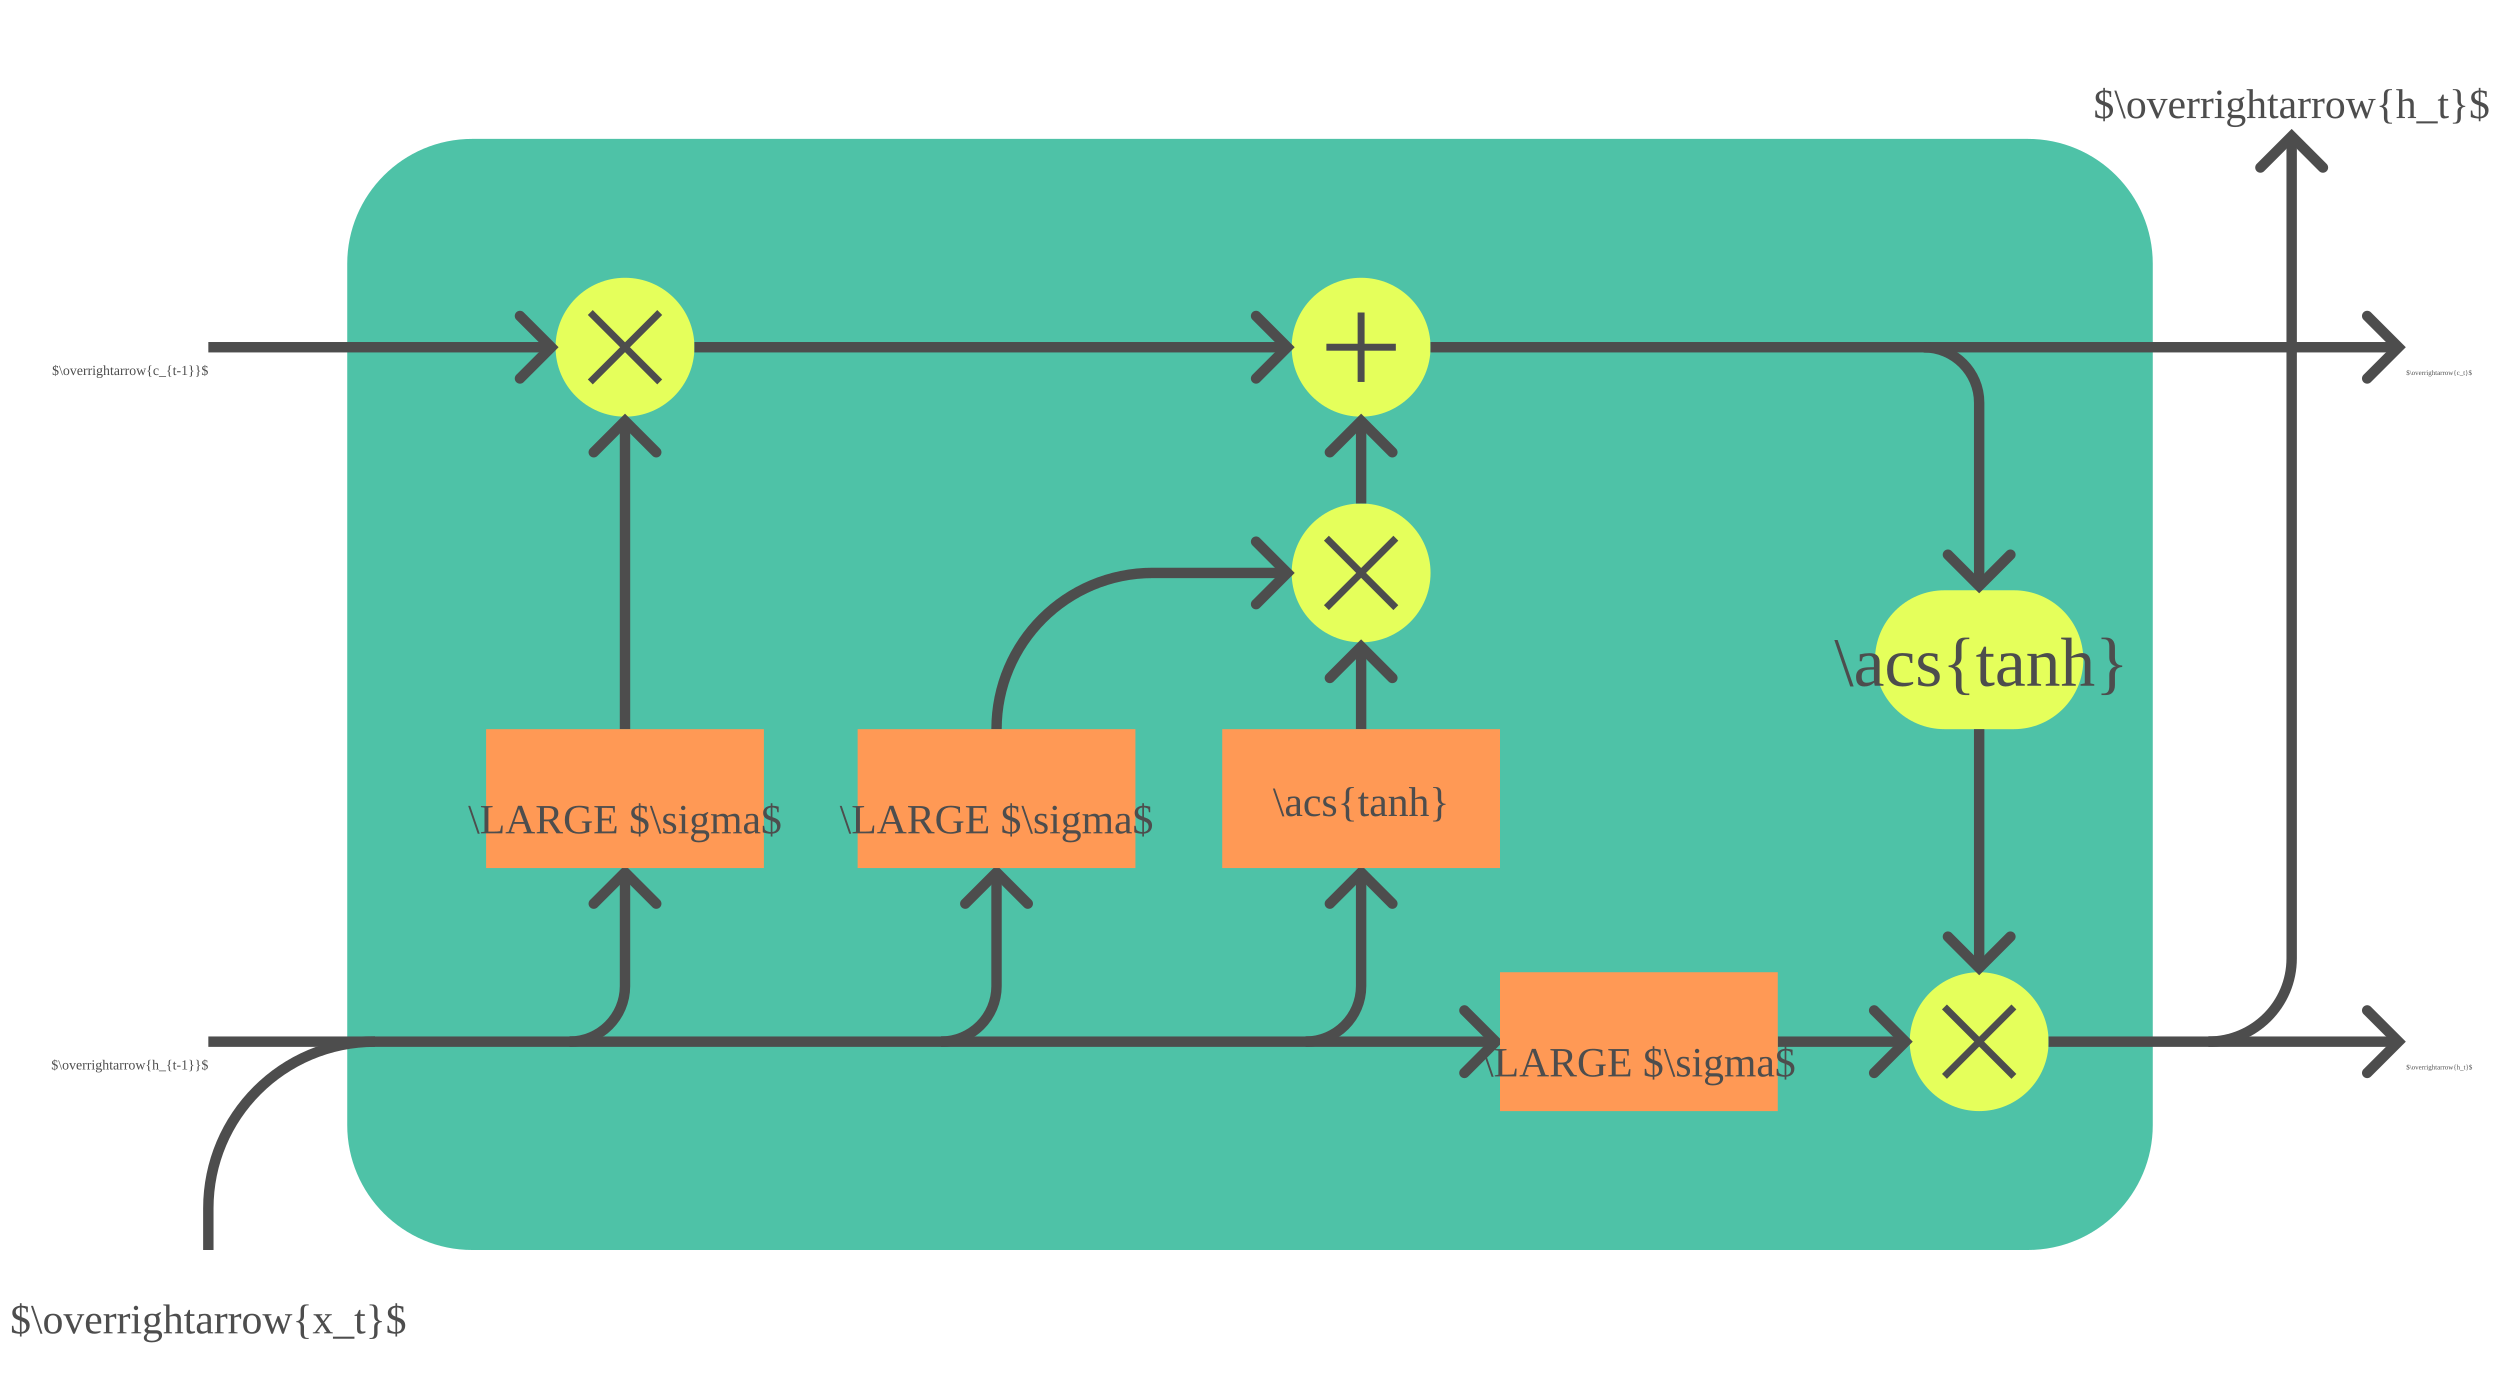
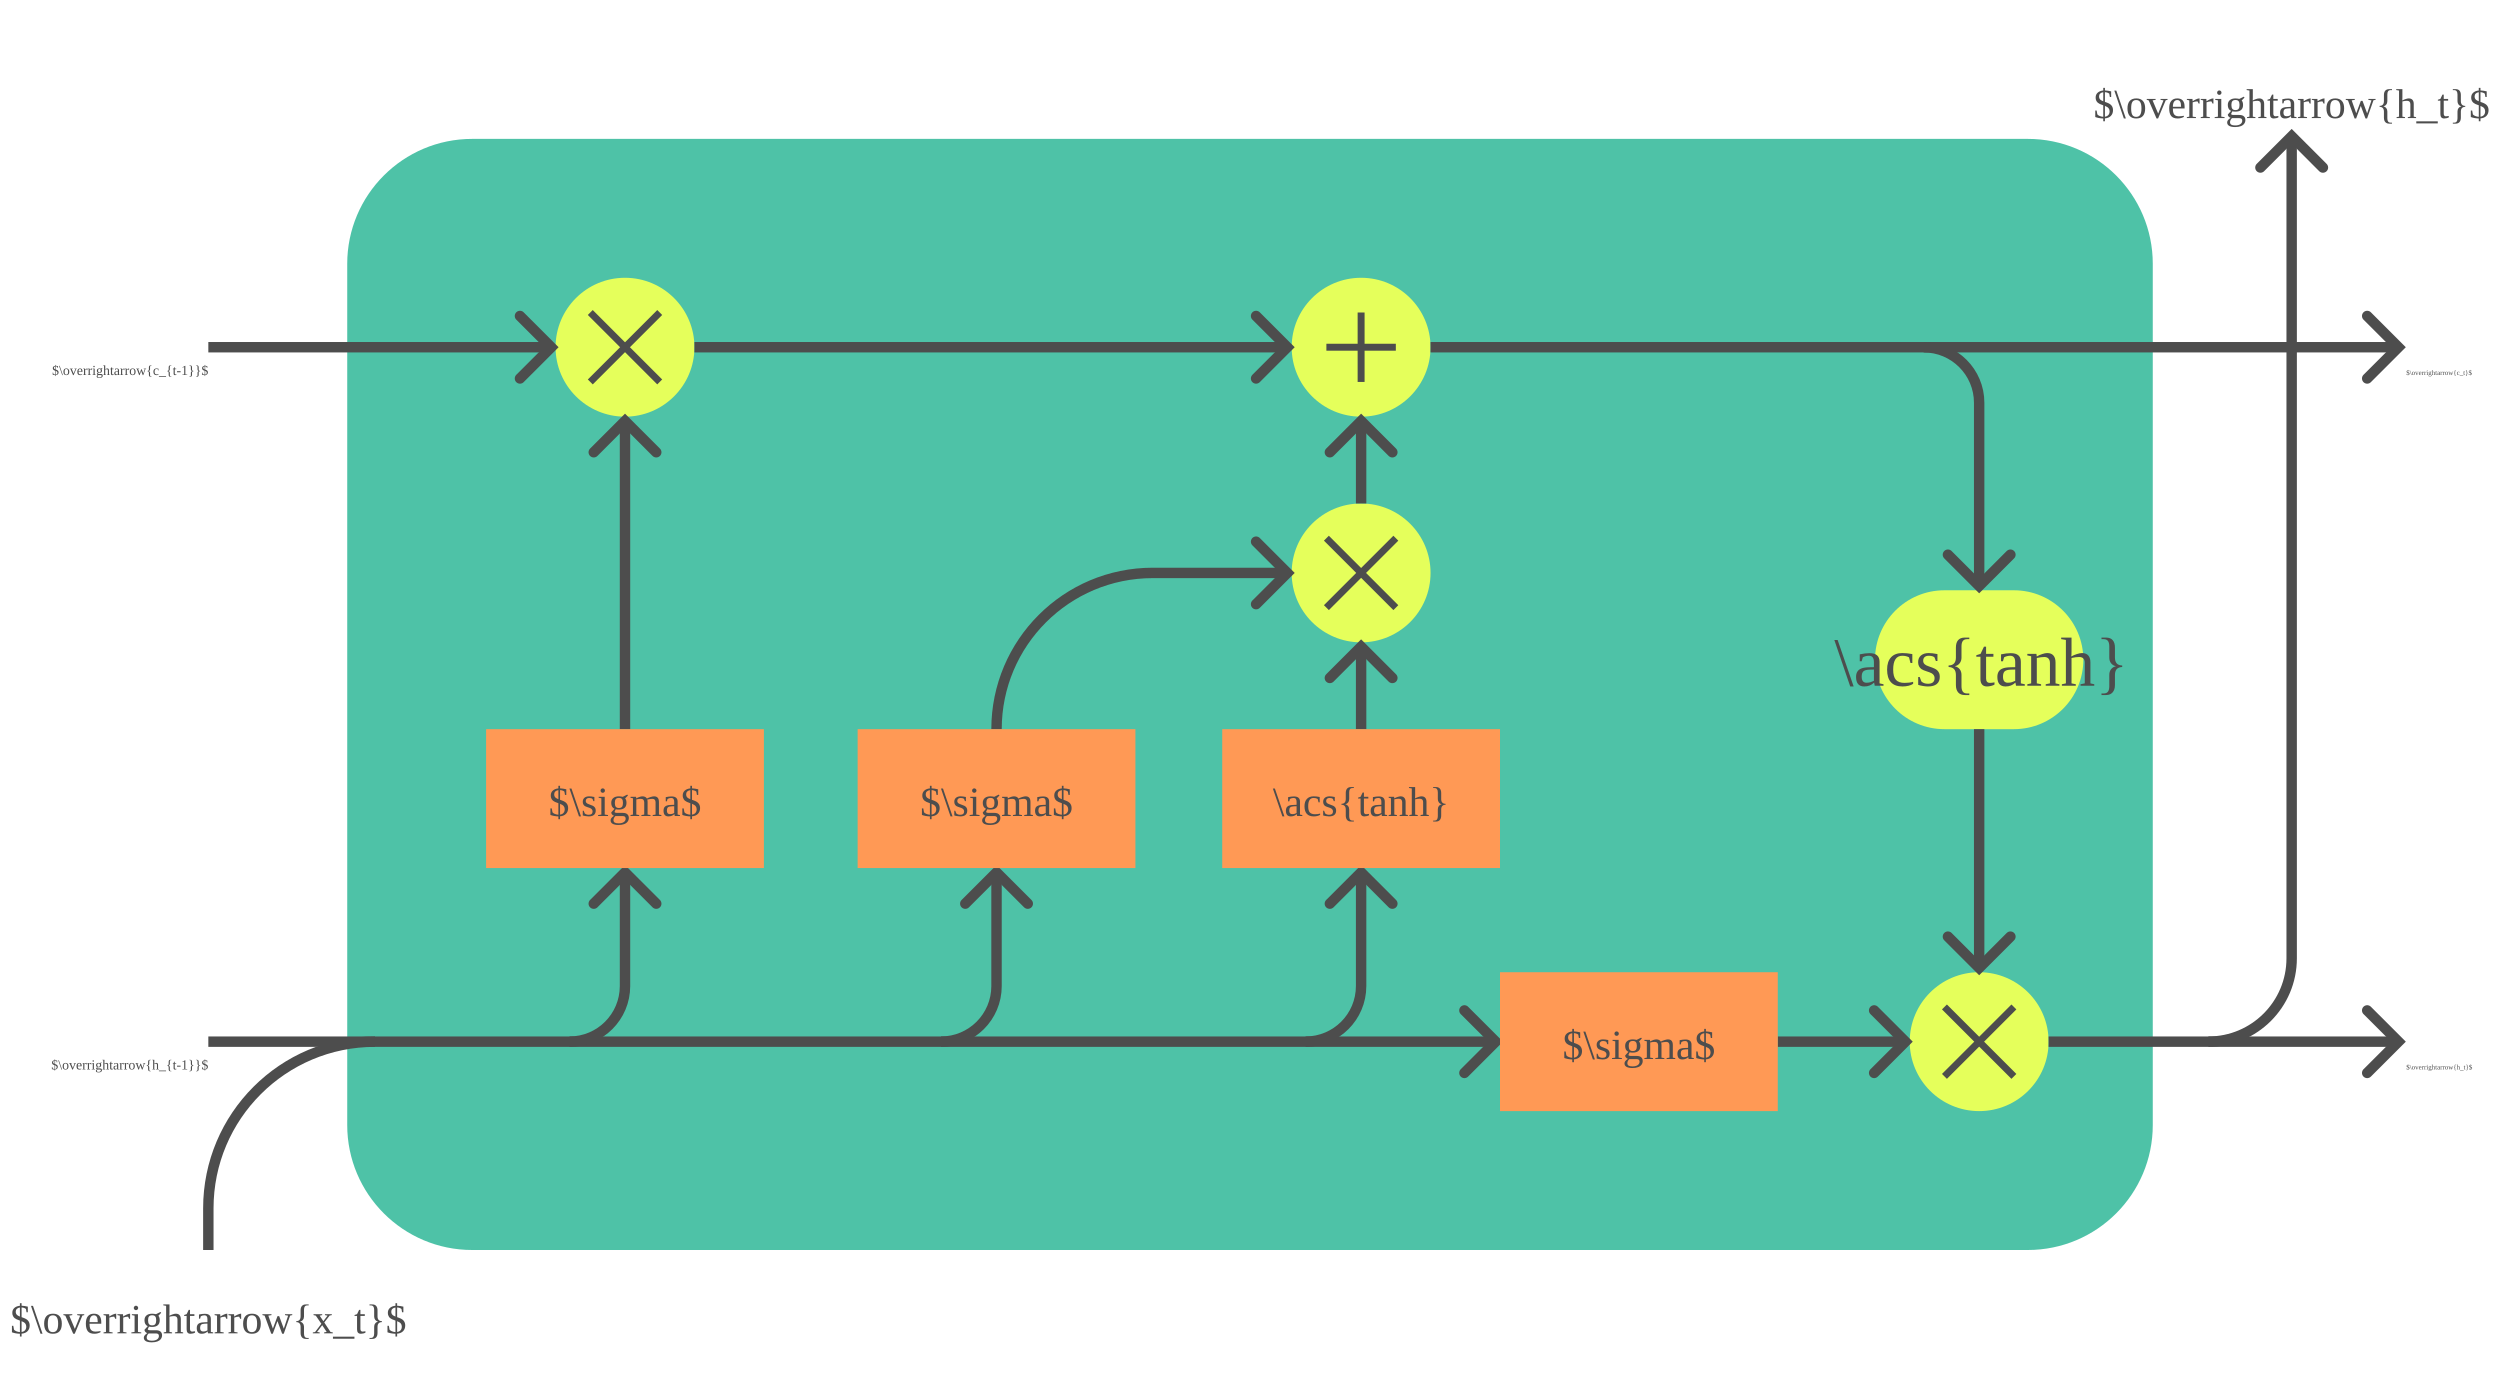
<svg xmlns="http://www.w3.org/2000/svg" width="720" height="400" viewBox="0 0 720 400" version="1.1" id="svg8" xml:space="preserve">
  <defs id="defs2">
    <marker style="overflow:visible" id="arrow" refX="0" refY="0" orient="auto-start-reverse" markerWidth="4.207" markerHeight="7" viewBox="0 0 4.207 7" preserveAspectRatio="xMidYMid">
      <path style="fill:none;stroke:context-stroke;stroke-width:1;stroke-linecap:round" d="M 3,-3 0,0 3,3" id="arrow3" transform="rotate(180,0.125,0)" />
    </marker>
  </defs>
  <g id="cell">
    <rect id="background" width="520" height="320" x="100" y="40" ry="36" fill="#4ec2a7" rx="36" />
    <g id="pointwise">
      <circle id="mult1" cx="180" cy="100" r="20" stroke="none" fill="#e5ff5b" />
      <circle id="mult2" cx="392" cy="165" r="20" stroke="none" fill="#e5ff5b" />
      <circle id="mult3" cx="570" cy="300" r="20" stroke="none" fill="#e5ff5b" />
      <circle id="add" cx="392" cy="100" r="20" stroke="none" fill="#e5ff5b" />
      <rect y="170" x="540" height="40" width="60" id="tanh2" ry="20" fill="#e5ff5b" rx="20" />
      <text x="570.65" y="197.5" id="textTanhPointwise" fill="#4d4d4d" stroke="none" font-size="20px" text-anchor="middle">\acs{tanh}</text>
      <g id="plusSign">
        <line x1="392" x2="392" y1="110" y2="90" stroke-width="2" stroke="#4d4d4d" id="plus1" />
        <line x1="402" x2="382" y1="100" y2="100" stroke-width="2" stroke="#4d4d4d" id="plus2" />
      </g>
      <g id="multSign1">
        <line x1="170" x2="190" y1="110" y2="90" stroke-width="2" stroke="#4d4d4d" id="line1773" />
        <line x1="190" x2="170" y1="110" y2="90" stroke-width="2" stroke="#4d4d4d" id="line1771" />
      </g>
      <g id="multSign3">
        <line x1="560" x2="580" y1="310" y2="290" stroke-width="2" stroke="#4d4d4d" id="mult2-9" />
        <line x1="580" x2="560" y1="310" y2="290" stroke-width="2" stroke="#4d4d4d" id="mult1-3" />
      </g>
      <g id="multSign2">
        <line x1="402" x2="382" y1="175" y2="155" stroke-width="2" stroke="#4d4d4d" id="mult2-0" />
        <line x1="402" x2="382" y1="155" y2="175" stroke-width="2" stroke="#4d4d4d" id="mult1-6" />
      </g>
    </g>
    <g id="paths">
      <line x1="392" x2="392" y1="210" y2="187" stroke-width="3" stroke="#4d4d4d" marker-end="url(#arrow)" id="line1963" />
      <line x1="392" x2="392" y1="145" y2="122" stroke-width="3" stroke="#4d4d4d" marker-end="url(#arrow)" id="line2540" />
      <line x1="570" x2="570" y1="210" y2="278" stroke-width="3" stroke="#4d4d4d" marker-end="url(#arrow)" id="line2545" />
      <line x1="180" x2="180" y1="210" y2="122" stroke-width="3" stroke="#4d4d4d" marker-end="url(#arrow)" id="line2541" />
      <line x1="60" x2="430" y1="300" y2="300" stroke-width="3" stroke="#4d4d4d" id="line25415" marker-end="url(#arrow)" />
      <line x1="590" x2="690" y1="300" y2="300" stroke-width="3" stroke="#4d4d4d" id="line25411" marker-end="url(#arrow)" />
      <line x1="412" x2="690" y1="100" y2="100" stroke-width="3" stroke="#4d4d4d" id="line25419" marker-end="url(#arrow)" />
      <line x1="200" x2="370" y1="100" y2="100" stroke-width="3" stroke="#4d4d4d" id="line254153" marker-end="url(#arrow)" />
      <line x2="548" y1="300" y2="300" stroke-width="3" stroke="#4d4d4d" id="line1103" marker-end="url(#arrow)" x1="512" />
      <line x1="60" x2="158" y1="100" y2="100" stroke-width="3" stroke="#4d4d4d" id="line25416" marker-end="url(#arrow)" />
      <path id="path1" d="m 636,300 a 24,24 0 0 0 24,-24 v -236" fill="none" stroke="#4d4d4d" stroke-width="3" marker-end="url(#arrow)" />
      <path d="m 60,360 v -12 a 48,48 0 0 1 48,-48" id="path2" fill="none" stroke="#4d4d4d" stroke-width="3" />
      <path id="path3" d="m 287,210 a 45,45 0 0 1 45,-45 h 38" fill="none" stroke="#4d4d4d" stroke-width="3" marker-end="url(#arrow)" />
      <path id="path4" d="m 376,300 a 16,16 0 0 0 16,-16 v -32" stroke="#4d4d4d" fill="none" stroke-width="3" marker-end="url(#arrow)" />
      <path id="path5" d="m 271,300 a 16,16 0 0 0 16,-16 v -32" stroke="#4d4d4d" fill="none" stroke-width="3" marker-end="url(#arrow)" />
      <path id="path6" d="m 164,300 a 16,16 0 0 0 16,-16 v -32" stroke="#4d4d4d" fill="none" stroke-width="3" marker-end="url(#arrow)" />
      <path id="path7" d="m 554,100 a 16,16 0 0 1 16,16 v 52" stroke="#4d4d4d" fill="none" stroke-width="3" marker-end="url(#arrow)" />
    </g>
  </g>
  <g id="calque" style="display:inline">
    <text id="text1982" y="34" x="660" font-size="12" fill="#4d4d4d" text-anchor="middle">$\overrightarrow{h_t}$</text>
    <text id="text1988" y="108" x="693" font-size="2" fill="#4d4d4d" text-anchor="begin">$\overrightarrow{c_t}$</text>
    <g id="NN">
      <rect id="tanhNN" width="80" height="40" x="352" y="210" fill="#ff9955" stroke="none" />
      <text x="392" y="235" id="textTanh" fill="#4d4d4d" stroke="none" font-size="12" text-anchor="middle">\acs{tanh}</text>
      <rect id="sigmoid3" width="80" height="40" x="432" y="280" fill="#ff9955" stroke="none" />
-       <text x="472" y="310" id="textSig3" fill="#4d4d4d" stroke="none" font-size="12" text-anchor="middle">\LARGE $\sigma$</text>
+       <text x="472" y="305" id="textSig3" fill="#4d4d4d" stroke="none" font-size="12" text-anchor="middle">$\sigma$</text>
      <rect id="sigmoid2" width="80" height="40" x="247" y="210" fill="#ff9955" stroke="none" />
-       <text x="287" y="240" id="textSig2" fill="#4d4d4d" stroke="none" font-size="12" text-anchor="middle">\LARGE $\sigma$</text>
+       <text x="287" y="235" id="textSig2" fill="#4d4d4d" stroke="none" font-size="12" text-anchor="middle">$\sigma$</text>
      <rect id="sigmoid1" width="80" height="40" x="140" y="210" fill="#ff9955" stroke="none" />
-       <text x="180" y="240" id="textSig1" fill="#4d4d4d" stroke="none" font-size="12" text-anchor="middle">\LARGE $\sigma$</text>
+       <text x="180" y="235" id="textSig1" fill="#4d4d4d" stroke="none" font-size="12" text-anchor="middle">$\sigma$</text>
    </g>
    <text id="text1994" y="308" x="693" font-size="2" fill="#4d4d4d">$\overrightarrow{h_t}$</text>
    <text x="60" y="384" id="text2002" font-size="12" fill="#4d4d4d" text-anchor="middle">$\overrightarrow{x_t}$</text>
    <text x="60" y="108" id="text2010" font-size="4" fill="#4d4d4d" text-anchor="end">$\overrightarrow{c_{t-1}}$</text>
    <text x="60" y="308" id="text2058" fill="#4d4d4d" font-size="4" text-anchor="end">$\overrightarrow{h_{t-1}}$</text>
  </g>
</svg>
